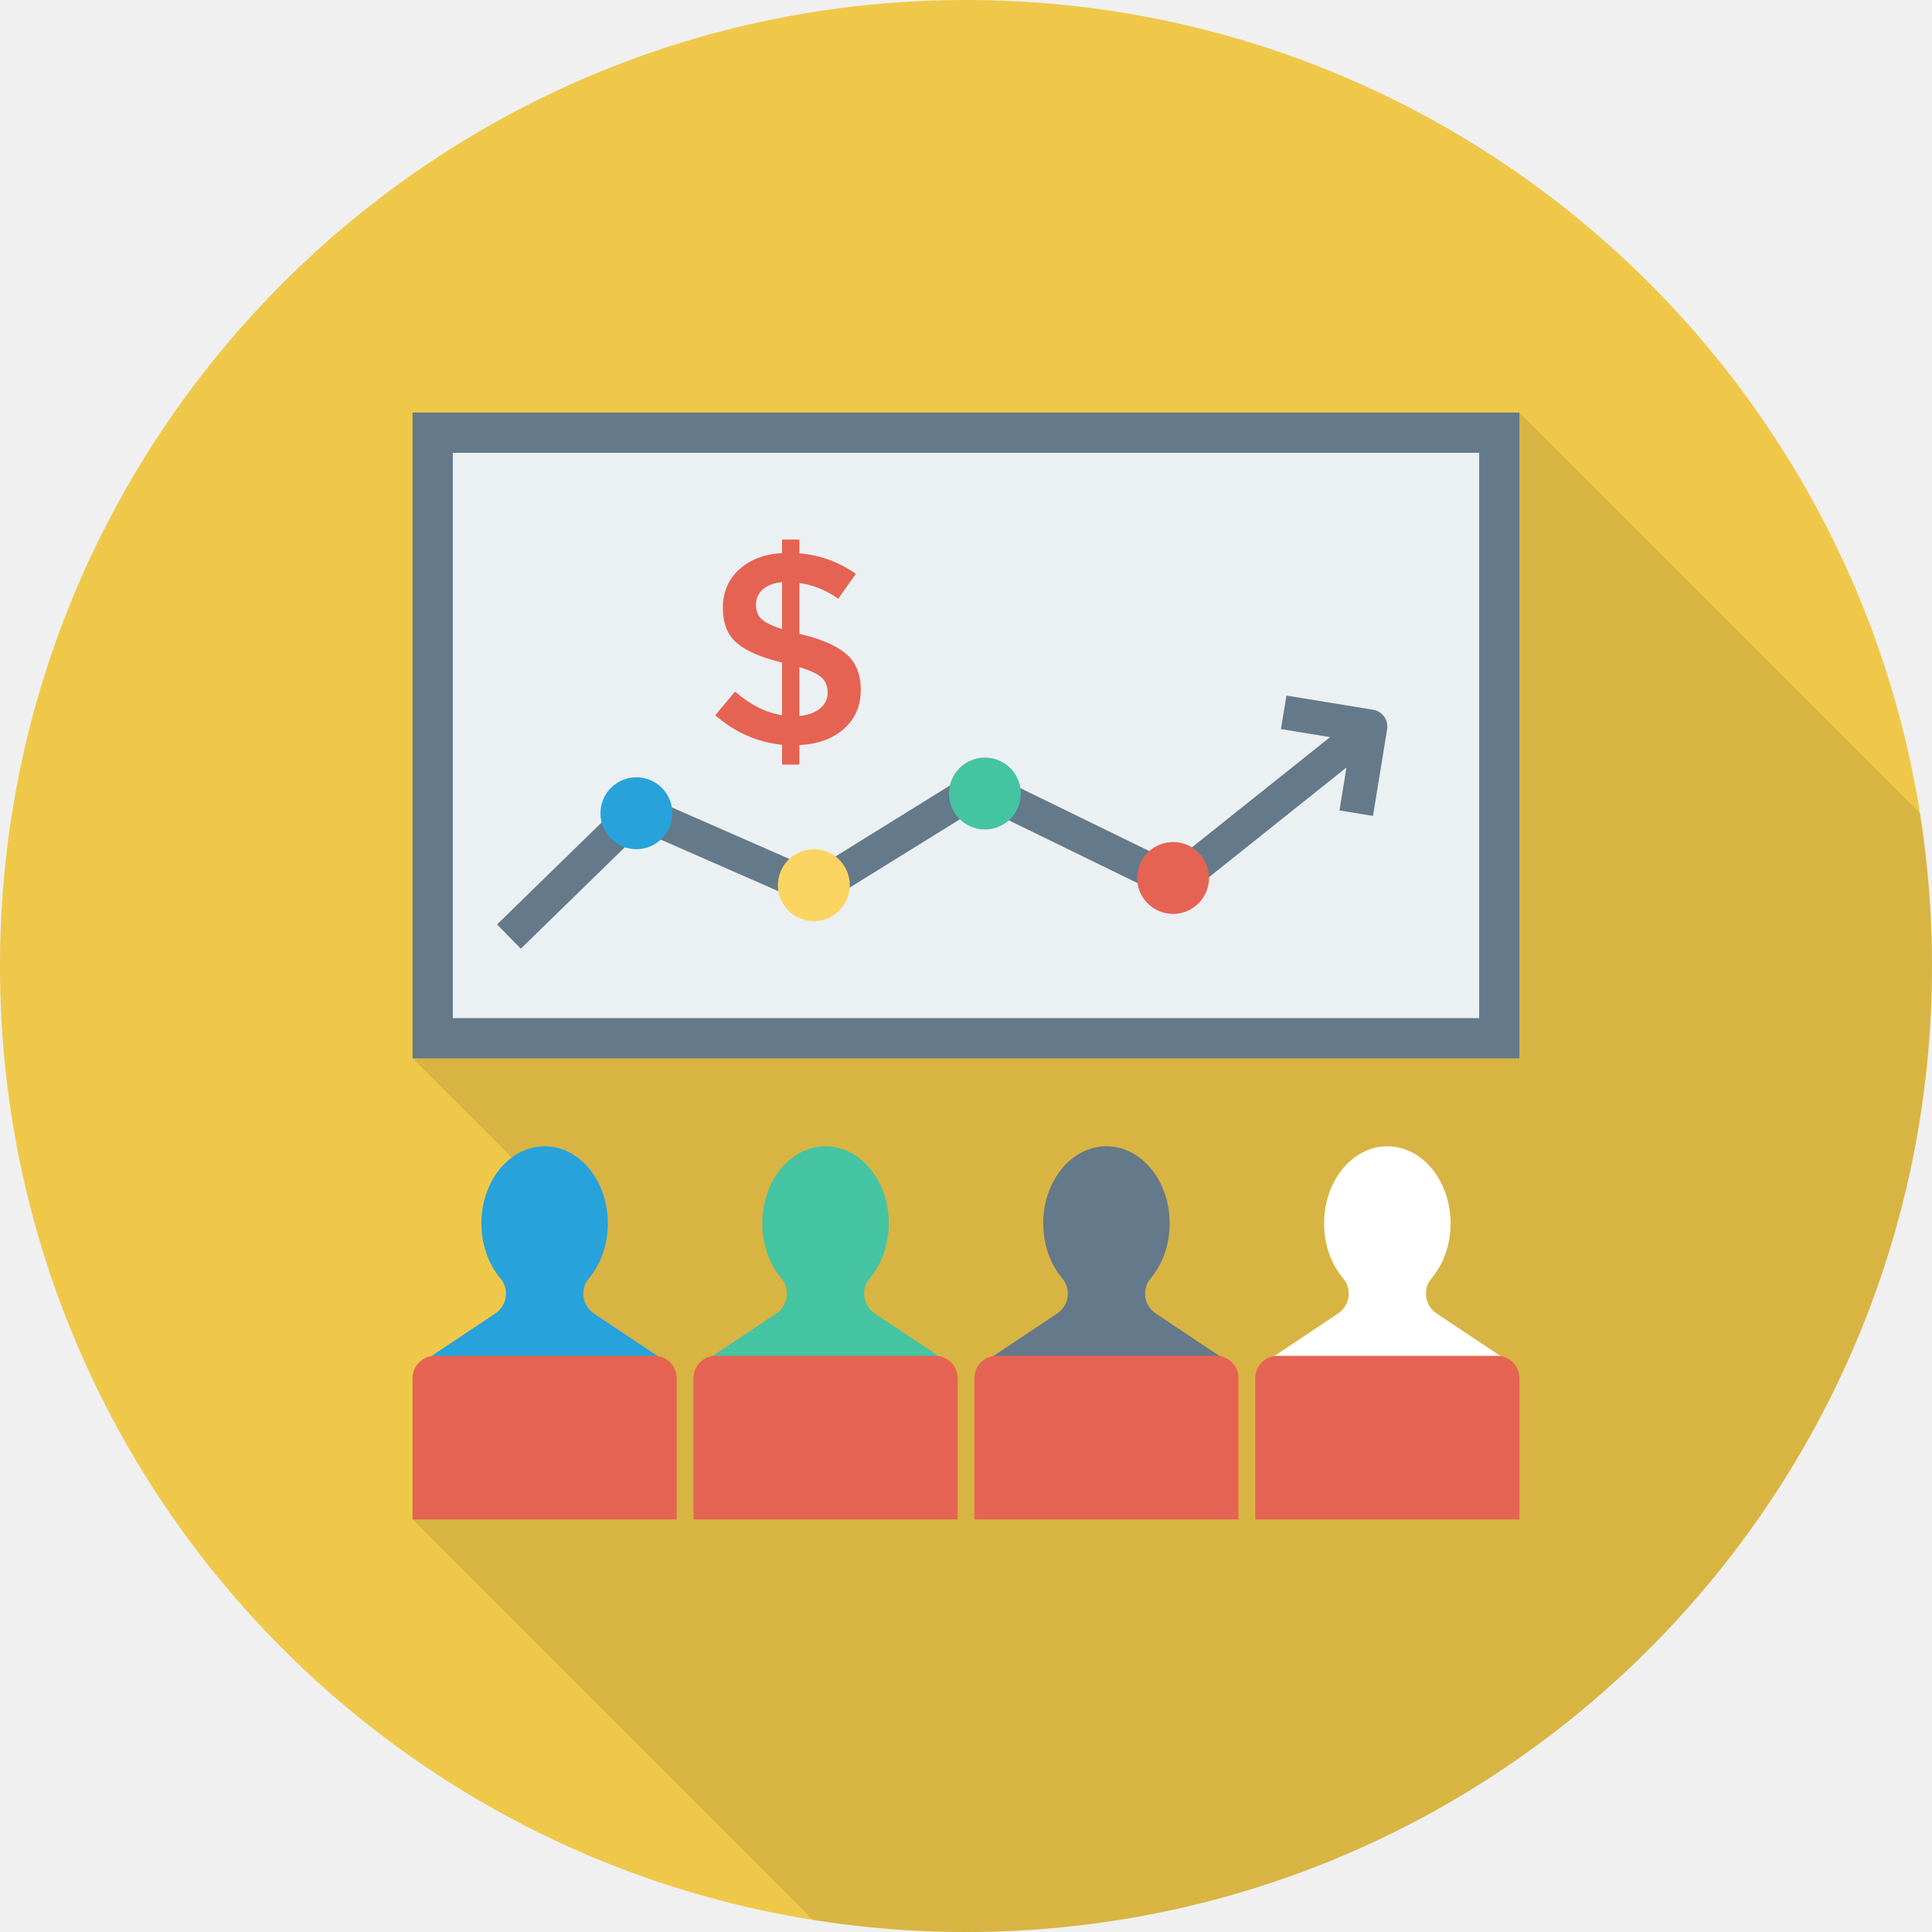
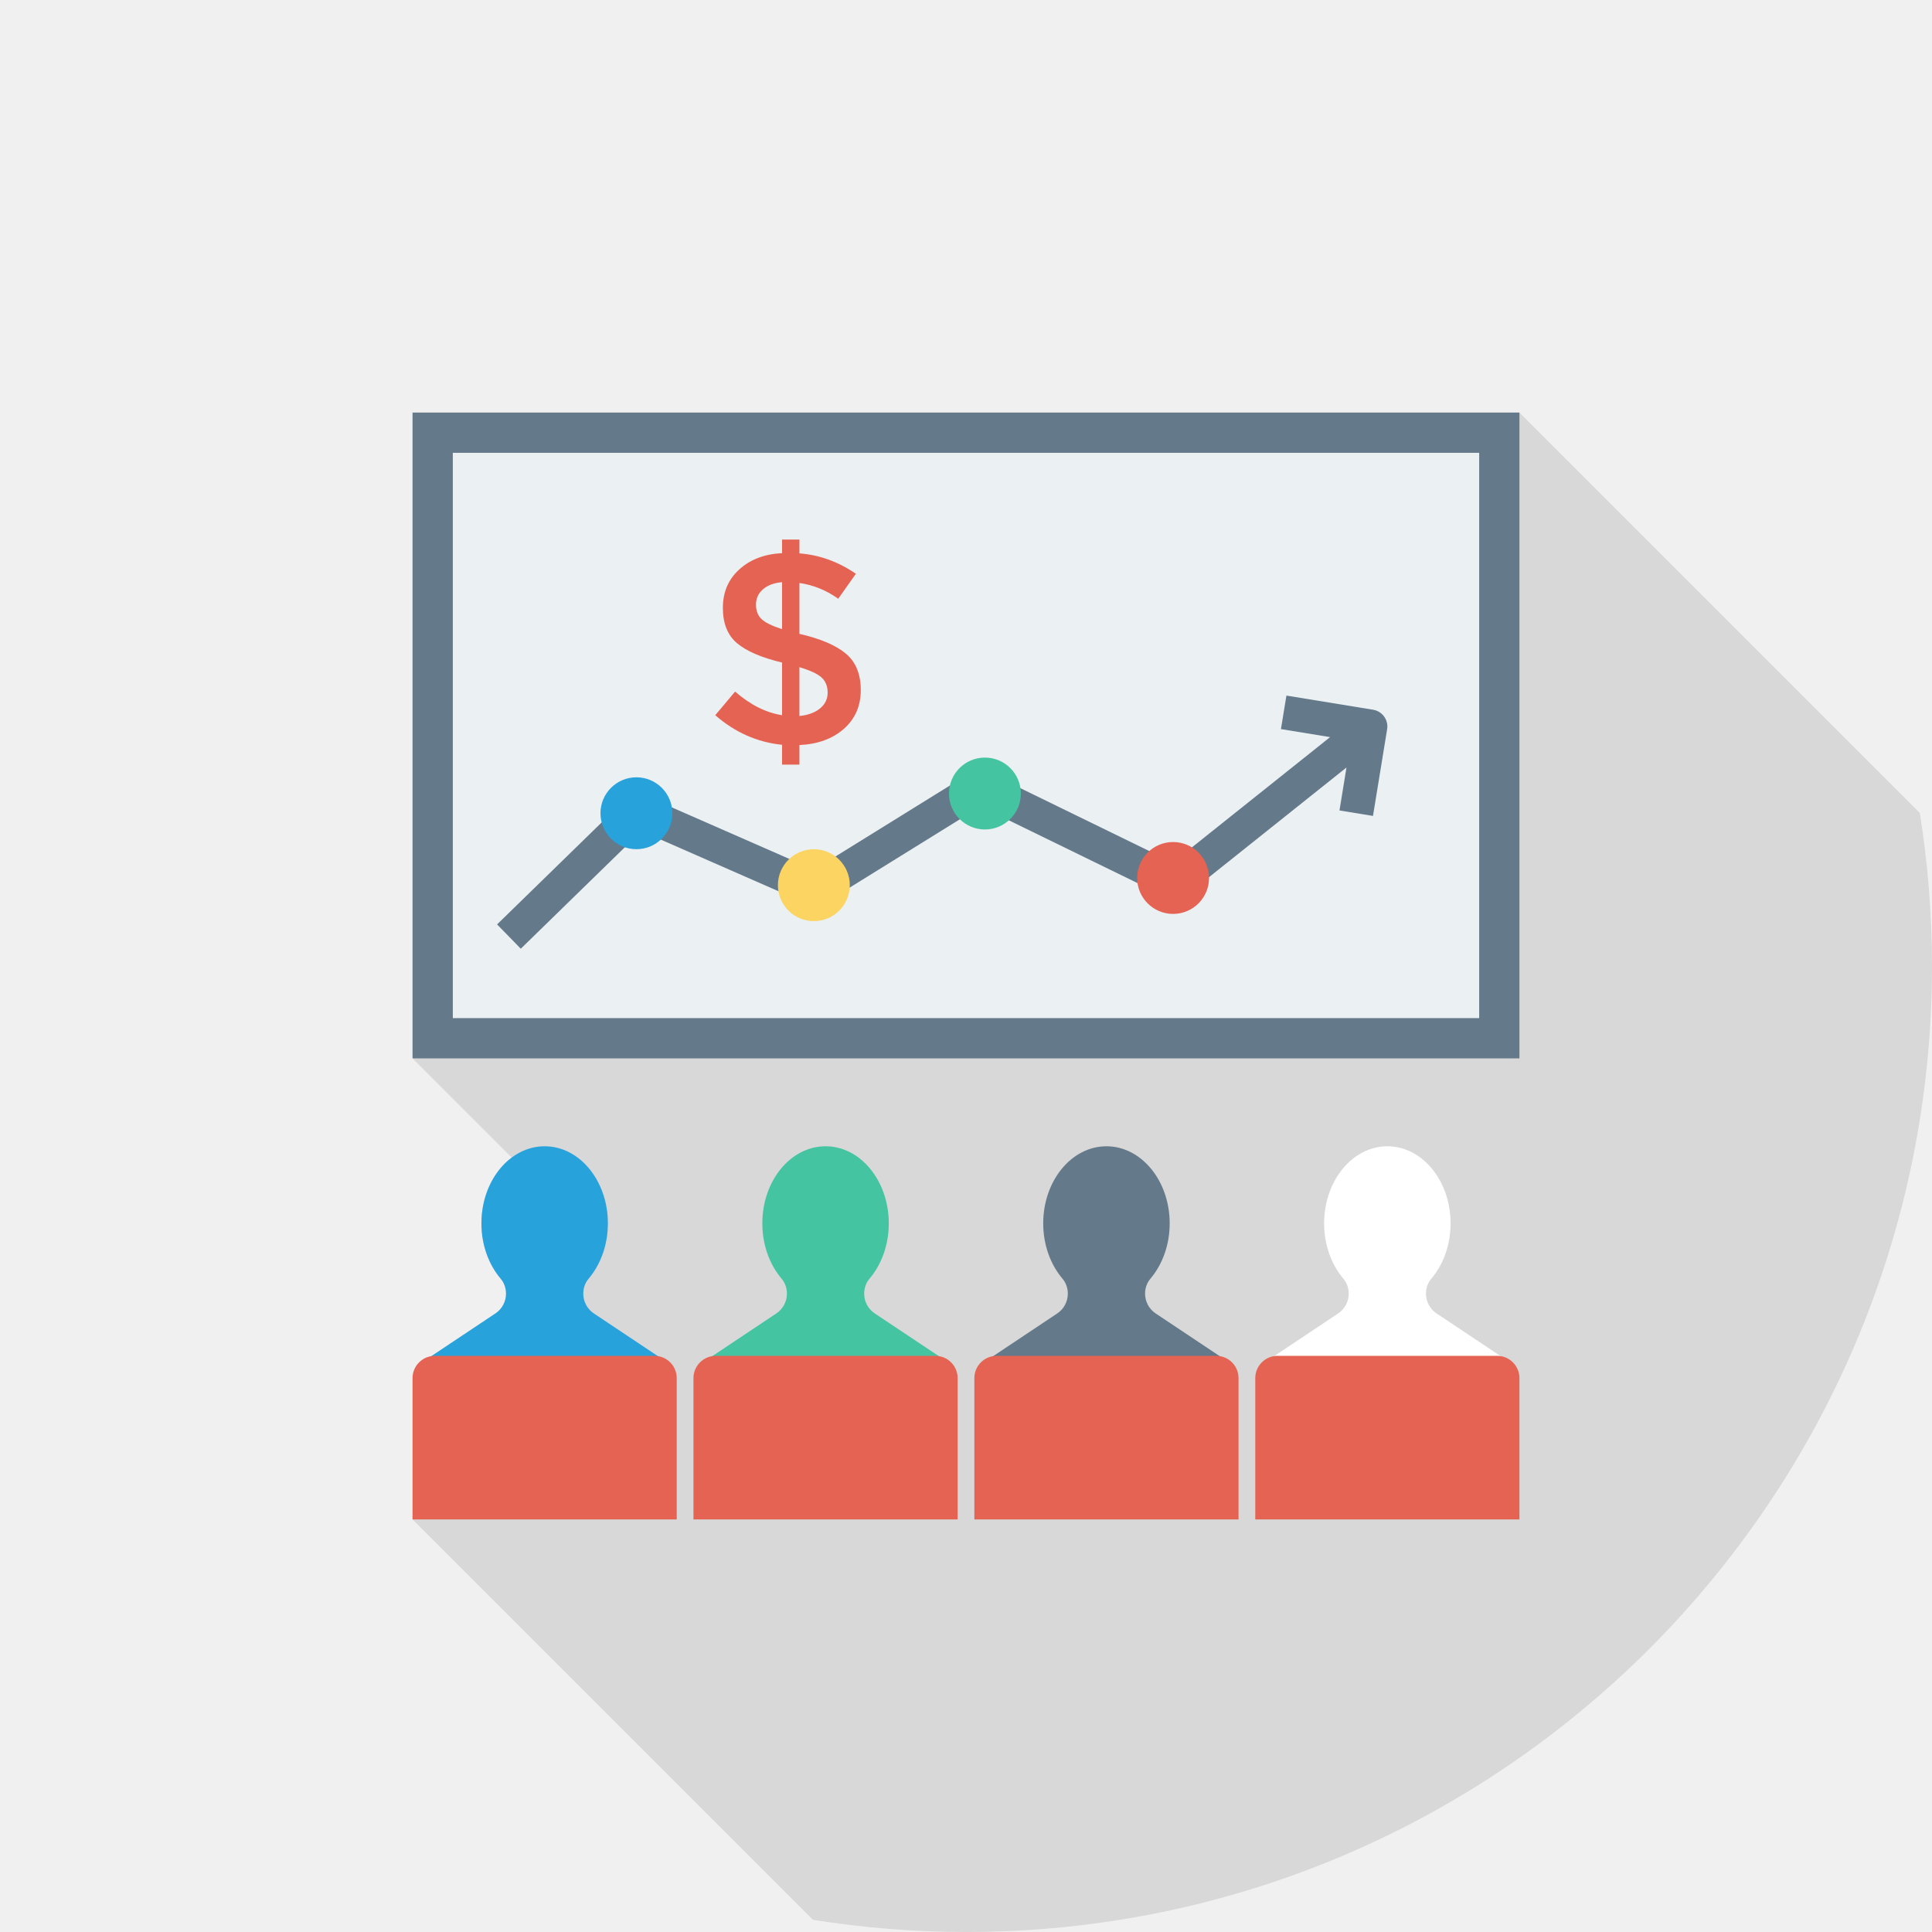
<svg xmlns="http://www.w3.org/2000/svg" version="1.1" id="Layer_1" x="0px" y="0px" viewBox="0 0 491.52 491.52" style="enable-background:new 0 0 491.52 491.52;" xml:space="preserve">
-   <circle style="fill:#EFC84A;" cx="245.76" cy="245.76" r="245.76" />
+   <circle style="fill:transparent;" cx="245.76" cy="245.76" r="245.76" />
  <path style="opacity:0.1;enable-background:new    ;" d="M104.96,104.96v164.301l25.242,25.242  c-4.608,3.431-7.731,9.626-7.731,16.743c0,5.53,1.894,10.496,4.915,14.08c0.87,1.024,1.331,2.407,1.331,3.789  c0,2.048-0.973,3.943-2.662,5.018l-16.537,11.008c-2.56,0.563-4.557,2.714-4.557,5.478v35.943l101.858,101.858  c12.687,2.02,25.687,3.102,38.942,3.102c135.73,0,245.76-110.031,245.76-245.76c0-13.256-1.082-26.255-3.102-38.942L386.56,104.96  H104.96z" />
  <rect x="104.96" y="104.96" style="fill:#64798A;" width="281.6" height="164.301" />
  <rect x="115.2" y="115.2" style="fill:#EBF0F3;" width="261.12" height="143.821" />
  <path style="fill:#E56353;" d="M198.962,194.525v-5.042c-6.312-0.644-11.978-3.153-16.992-7.526l5.042-6.009  c3.867,3.361,7.847,5.362,11.95,6.009v-13.4c-5.205-1.242-9.016-2.878-11.433-4.904c-2.417-2.026-3.625-5.031-3.625-9.013  c0-3.982,1.388-7.24,4.176-9.774c2.788-2.532,6.413-3.912,10.882-4.143v-3.454h4.418v3.521c5.064,0.371,9.853,2.097,14.367,5.182  l-4.491,6.354c-3.041-2.164-6.329-3.499-9.876-4.008v12.984h0.208c5.295,1.245,9.184,2.926,11.669,5.042  c2.49,2.119,3.732,5.194,3.732,9.221c0,4.03-1.428,7.313-4.283,9.842c-2.855,2.535-6.627,3.915-11.326,4.145v4.972H198.962z   M194.088,149.944c-1.175,1.034-1.759,2.324-1.759,3.867c0,1.543,0.461,2.763,1.383,3.659c0.916,0.899,2.67,1.762,5.25,2.591v-11.95  C196.887,148.298,195.263,148.907,194.088,149.944z M208.629,180.229c1.287-1.057,1.934-2.392,1.934-4.005  c0-1.61-0.506-2.889-1.518-3.833c-1.017-0.944-2.906-1.83-5.666-2.659v12.43C205.588,181.935,207.336,181.289,208.629,180.229z" />
  <path style="fill:#27A2DB;" d="M126.043,334.155l-17.161,11.438h59.365l-17.161-11.438c-1.685-1.123-2.697-3.014-2.697-5.039  c0-1.389,0.462-2.744,1.36-3.803c3.02-3.563,4.903-8.545,4.903-14.073c0-10.833-7.202-19.616-16.087-19.616  s-16.087,8.782-16.087,19.616c0,5.528,1.883,10.51,4.903,14.073c0.898,1.059,1.36,2.415,1.36,3.803  C128.74,331.141,127.728,333.032,126.043,334.155z" />
  <path style="fill:#E56353;" d="M166.498,344.94h-55.867c-3.132,0-5.671,2.539-5.671,5.671v35.949h67.208v-35.949  C172.168,347.479,169.629,344.94,166.498,344.94z" />
  <path style="fill:#44C4A1;" d="M197.507,334.155l-17.161,11.438h59.365l-17.161-11.438c-1.685-1.123-2.697-3.014-2.697-5.039  c0-1.389,0.462-2.744,1.36-3.803c3.02-3.563,4.903-8.545,4.903-14.073c0-10.833-7.202-19.616-16.087-19.616  c-8.885,0-16.087,8.782-16.087,19.616c0,5.528,1.883,10.51,4.903,14.073c0.898,1.059,1.36,2.415,1.36,3.803  C200.204,331.141,199.192,333.032,197.507,334.155z" />
  <path style="fill:#E56353;" d="M237.961,344.94h-55.867c-3.132,0-5.671,2.539-5.671,5.671v35.949h67.208v-35.949  C243.632,347.479,241.093,344.94,237.961,344.94z" />
  <path style="fill:#64798A;" d="M268.97,334.155l-17.161,11.438h59.365l-17.161-11.438c-1.685-1.123-2.697-3.014-2.697-5.039  c0-1.389,0.462-2.744,1.36-3.803c3.02-3.563,4.903-8.545,4.903-14.073c0-10.833-7.202-19.616-16.087-19.616  s-16.087,8.782-16.087,19.616c0,5.528,1.883,10.51,4.903,14.073c0.898,1.059,1.36,2.415,1.36,3.803  C271.668,331.141,270.656,333.032,268.97,334.155z" />
  <path style="fill:#E56353;" d="M309.425,344.94h-55.867c-3.132,0-5.671,2.539-5.671,5.671v35.949h67.208v-35.949  C315.096,347.479,312.557,344.94,309.425,344.94z" />
  <path style="fill:#FFFFFF;" d="M340.434,334.155l-17.161,11.438h59.365l-17.161-11.438c-1.685-1.123-2.697-3.014-2.697-5.039  c0-1.389,0.462-2.744,1.36-3.803c3.02-3.563,4.903-8.545,4.903-14.073c0-10.833-7.202-19.616-16.087-19.616  c-8.884,0-16.087,8.782-16.087,19.616c0,5.528,1.883,10.51,4.903,14.073c0.898,1.059,1.36,2.415,1.36,3.803  C343.132,331.141,342.119,333.032,340.434,334.155z" />
  <path style="fill:#E56353;" d="M380.889,344.94h-55.867c-3.132,0-5.671,2.539-5.671,5.671v35.949h67.208v-35.949  C386.56,347.479,384.021,344.94,380.889,344.94z" />
  <path style="fill:#64798A;" d="M349.334,180.564l-22.054-3.602l-1.395,8.525l12.507,2.042l-40.005,31.914l-47.291-23.072  c-1.344-0.641-2.907-0.568-4.172,0.211l-39.823,24.691l-43.124-18.908c-1.603-0.7-3.486-0.363-4.746,0.863l-32.766,31.951  l6.028,6.185l30.686-29.921l42.534,18.652c1.293,0.568,2.795,0.464,4.009-0.284l39.728-24.632l47.606,23.224  c1.496,0.725,3.284,0.537,4.589-0.506l40.914-32.639l-1.783,10.931l8.525,1.389l3.599-22.057  C353.282,183.168,351.685,180.949,349.334,180.564z" />
  <circle style="fill:#FCD462;" cx="207.053" cy="225.198" r="9.144" />
  <circle style="fill:#27A2DB;" cx="161.91" cy="206.899" r="9.144" />
  <circle style="fill:#44C4A1;" cx="250.573" cy="201.882" r="9.144" />
  <circle style="fill:#E56353;" cx="298.445" cy="223.365" r="9.144" />
  <g>
</g>
  <g>
</g>
  <g>
</g>
  <g>
</g>
  <g>
</g>
  <g>
</g>
  <g>
</g>
  <g>
</g>
  <g>
</g>
  <g>
</g>
  <g>
</g>
  <g>
</g>
  <g>
</g>
  <g>
</g>
  <g>
</g>
</svg>
